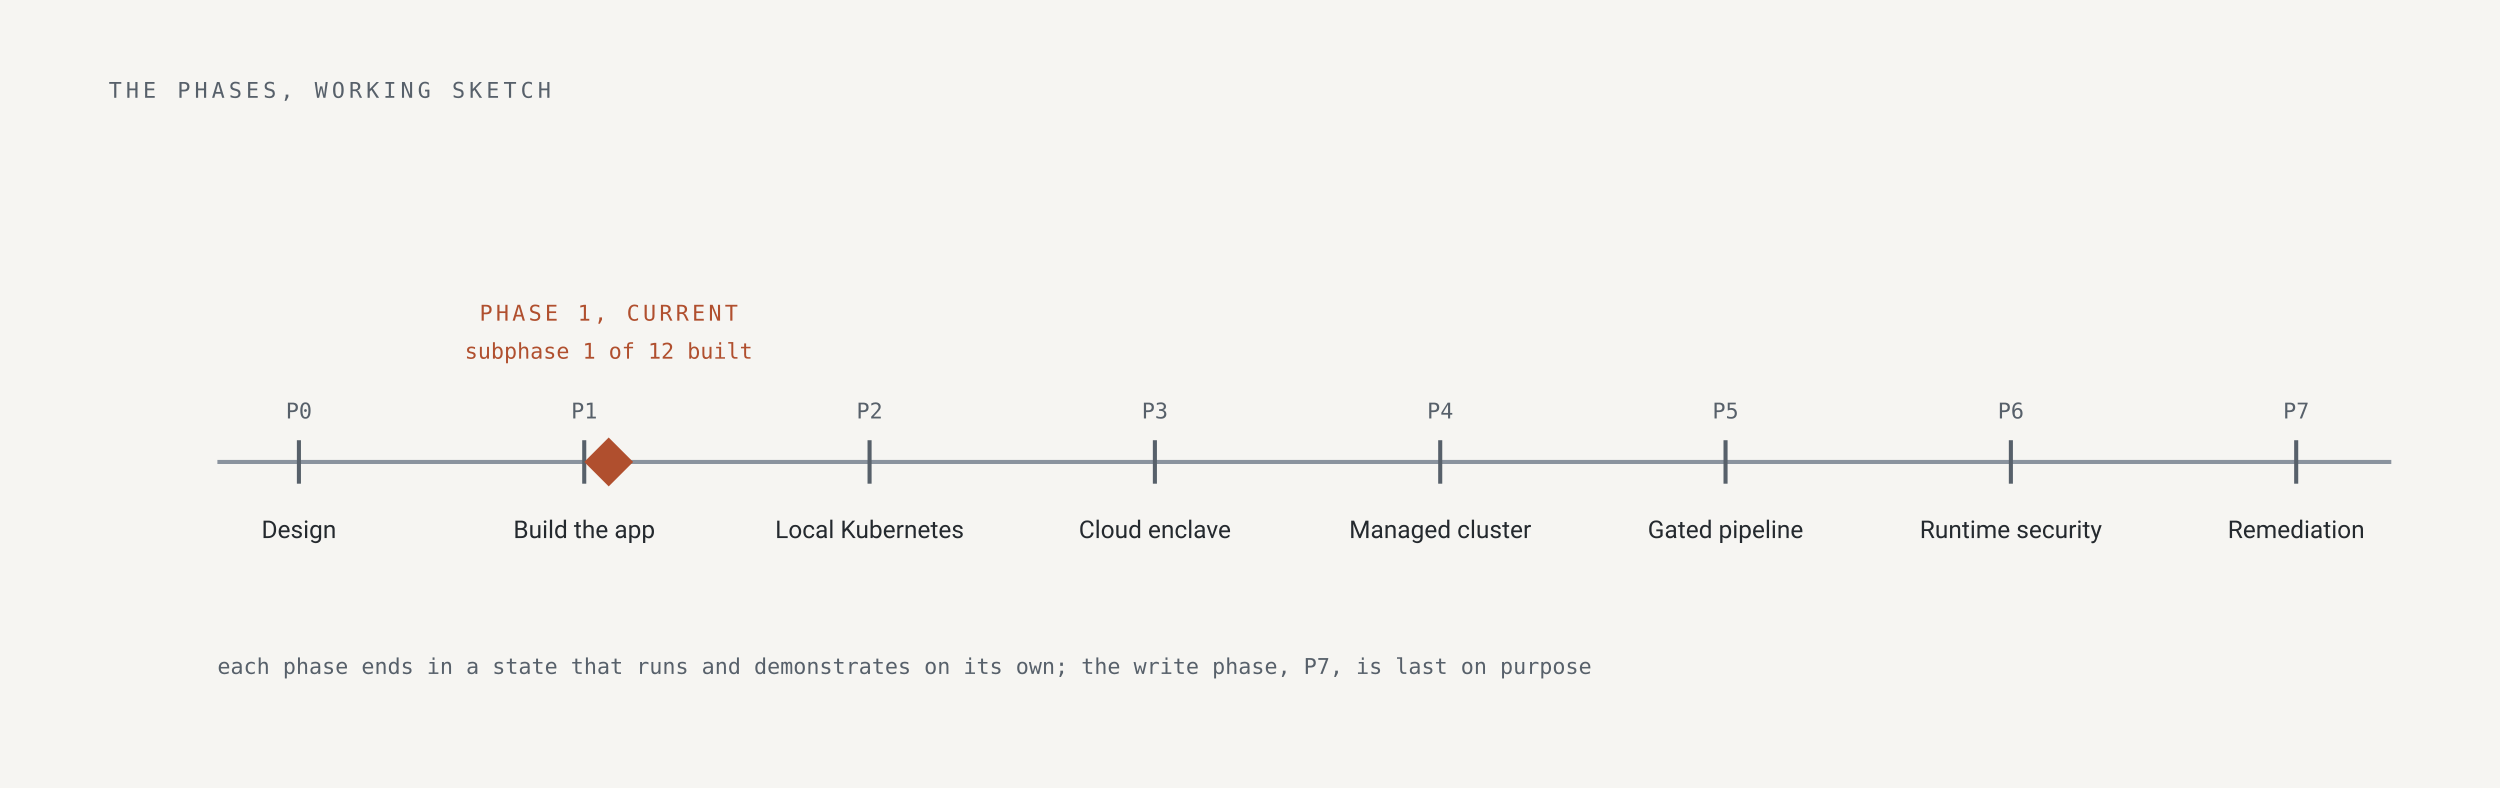
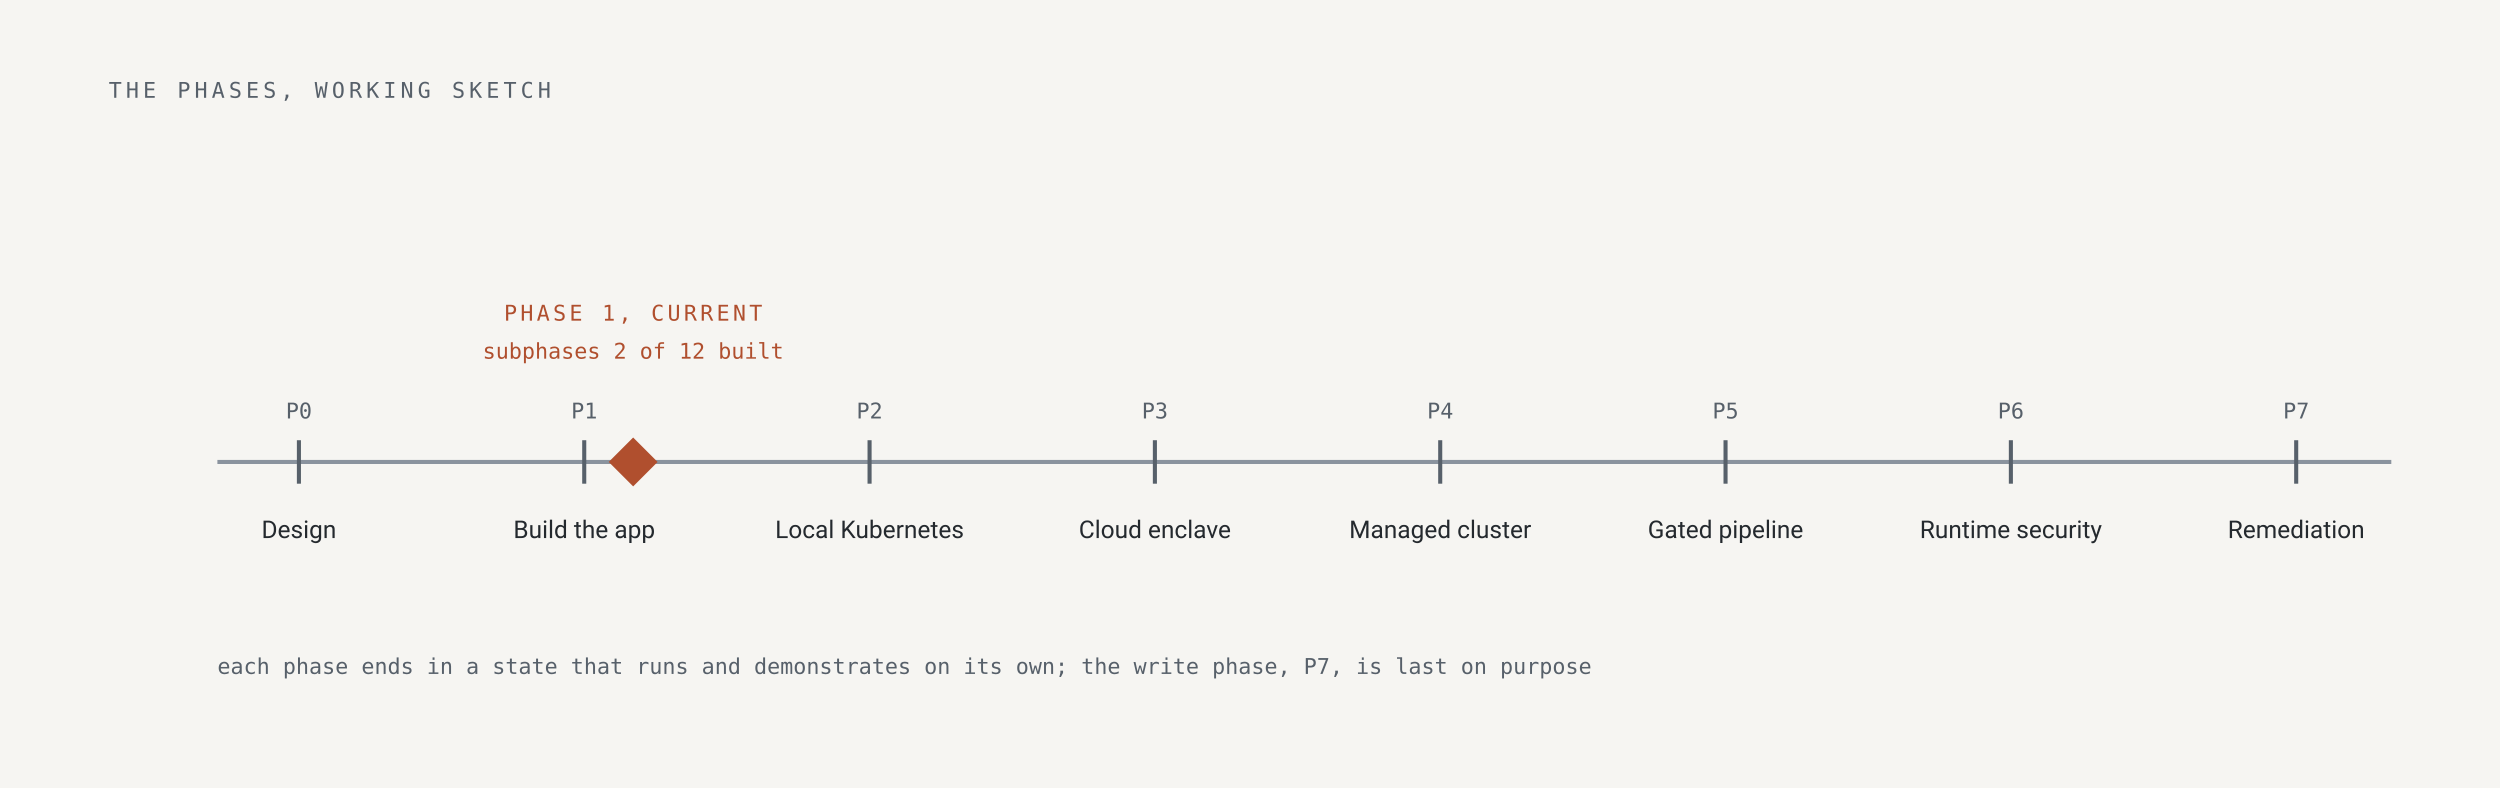
<svg xmlns="http://www.w3.org/2000/svg" viewBox="0 0 920 290" role="img" aria-label="the eight phases working sketch">
  <rect width="920" height="290" fill="#f6f5f2" />
  <text x="40" y="36" font-family="ui-monospace, 'Cascadia Code', Menlo, Consolas, monospace" font-size="8" letter-spacing="1.5" fill="#57606a">THE PHASES, WORKING SKETCH</text>
  <line x1="80" y1="170" x2="880" y2="170" stroke="#8a939e" stroke-width="1.5" />
  <g stroke="#57606a" stroke-width="1.5">
    <line x1="110" y1="162" x2="110" y2="178" />
    <line x1="215" y1="162" x2="215" y2="178" />
    <line x1="320" y1="162" x2="320" y2="178" />
    <line x1="425" y1="162" x2="425" y2="178" />
    <line x1="530" y1="162" x2="530" y2="178" />
    <line x1="635" y1="162" x2="635" y2="178" />
    <line x1="740" y1="162" x2="740" y2="178" />
    <line x1="845" y1="162" x2="845" y2="178" />
  </g>
  <g font-family="ui-monospace, 'Cascadia Code', Menlo, Consolas, monospace" font-size="8" fill="#57606a" text-anchor="middle">
    <text x="110" y="154">P0</text>
    <text x="215" y="154">P1</text>
    <text x="320" y="154">P2</text>
    <text x="425" y="154">P3</text>
    <text x="530" y="154">P4</text>
    <text x="635" y="154">P5</text>
    <text x="740" y="154">P6</text>
    <text x="845" y="154">P7</text>
  </g>
  <g font-family="system-ui, -apple-system, 'Segoe UI', Roboto, sans-serif" font-size="9" fill="#24292e" text-anchor="middle">
    <text x="110" y="198">Design</text>
    <text x="215" y="198">Build the app</text>
    <text x="320" y="198">Local Kubernetes</text>
    <text x="425" y="198">Cloud enclave</text>
    <text x="530" y="198">Managed cluster</text>
    <text x="635" y="198">Gated pipeline</text>
    <text x="740" y="198">Runtime security</text>
    <text x="845" y="198">Remediation</text>
  </g>
-   <polygon points="224,161 233,170 224,179 215,170" fill="#b04f2e" />
-   <text x="224" y="118" text-anchor="middle" font-family="ui-monospace, 'Cascadia Code', Menlo, Consolas, monospace" font-size="8" letter-spacing="1.2" fill="#b04f2e">PHASE 1, CURRENT</text>
-   <text x="224" y="132" text-anchor="middle" font-family="ui-monospace, 'Cascadia Code', Menlo, Consolas, monospace" font-size="8" fill="#b04f2e">subphase 1 of 12 built</text>
+   <polygon points="233,161 242,170 233,179 224,170" fill="#b04f2e" />
+   <text x="233" y="118" text-anchor="middle" font-family="ui-monospace, 'Cascadia Code', Menlo, Consolas, monospace" font-size="8" letter-spacing="1.2" fill="#b04f2e">PHASE 1, CURRENT</text>
+   <text x="233" y="132" text-anchor="middle" font-family="ui-monospace, 'Cascadia Code', Menlo, Consolas, monospace" font-size="8" fill="#b04f2e">subphases 2 of 12 built</text>
  <text x="80" y="248" font-family="ui-monospace, 'Cascadia Code', Menlo, Consolas, monospace" font-size="8" fill="#57606a">each phase ends in a state that runs and demonstrates on its own; the write phase, P7, is last on purpose</text>
</svg>
